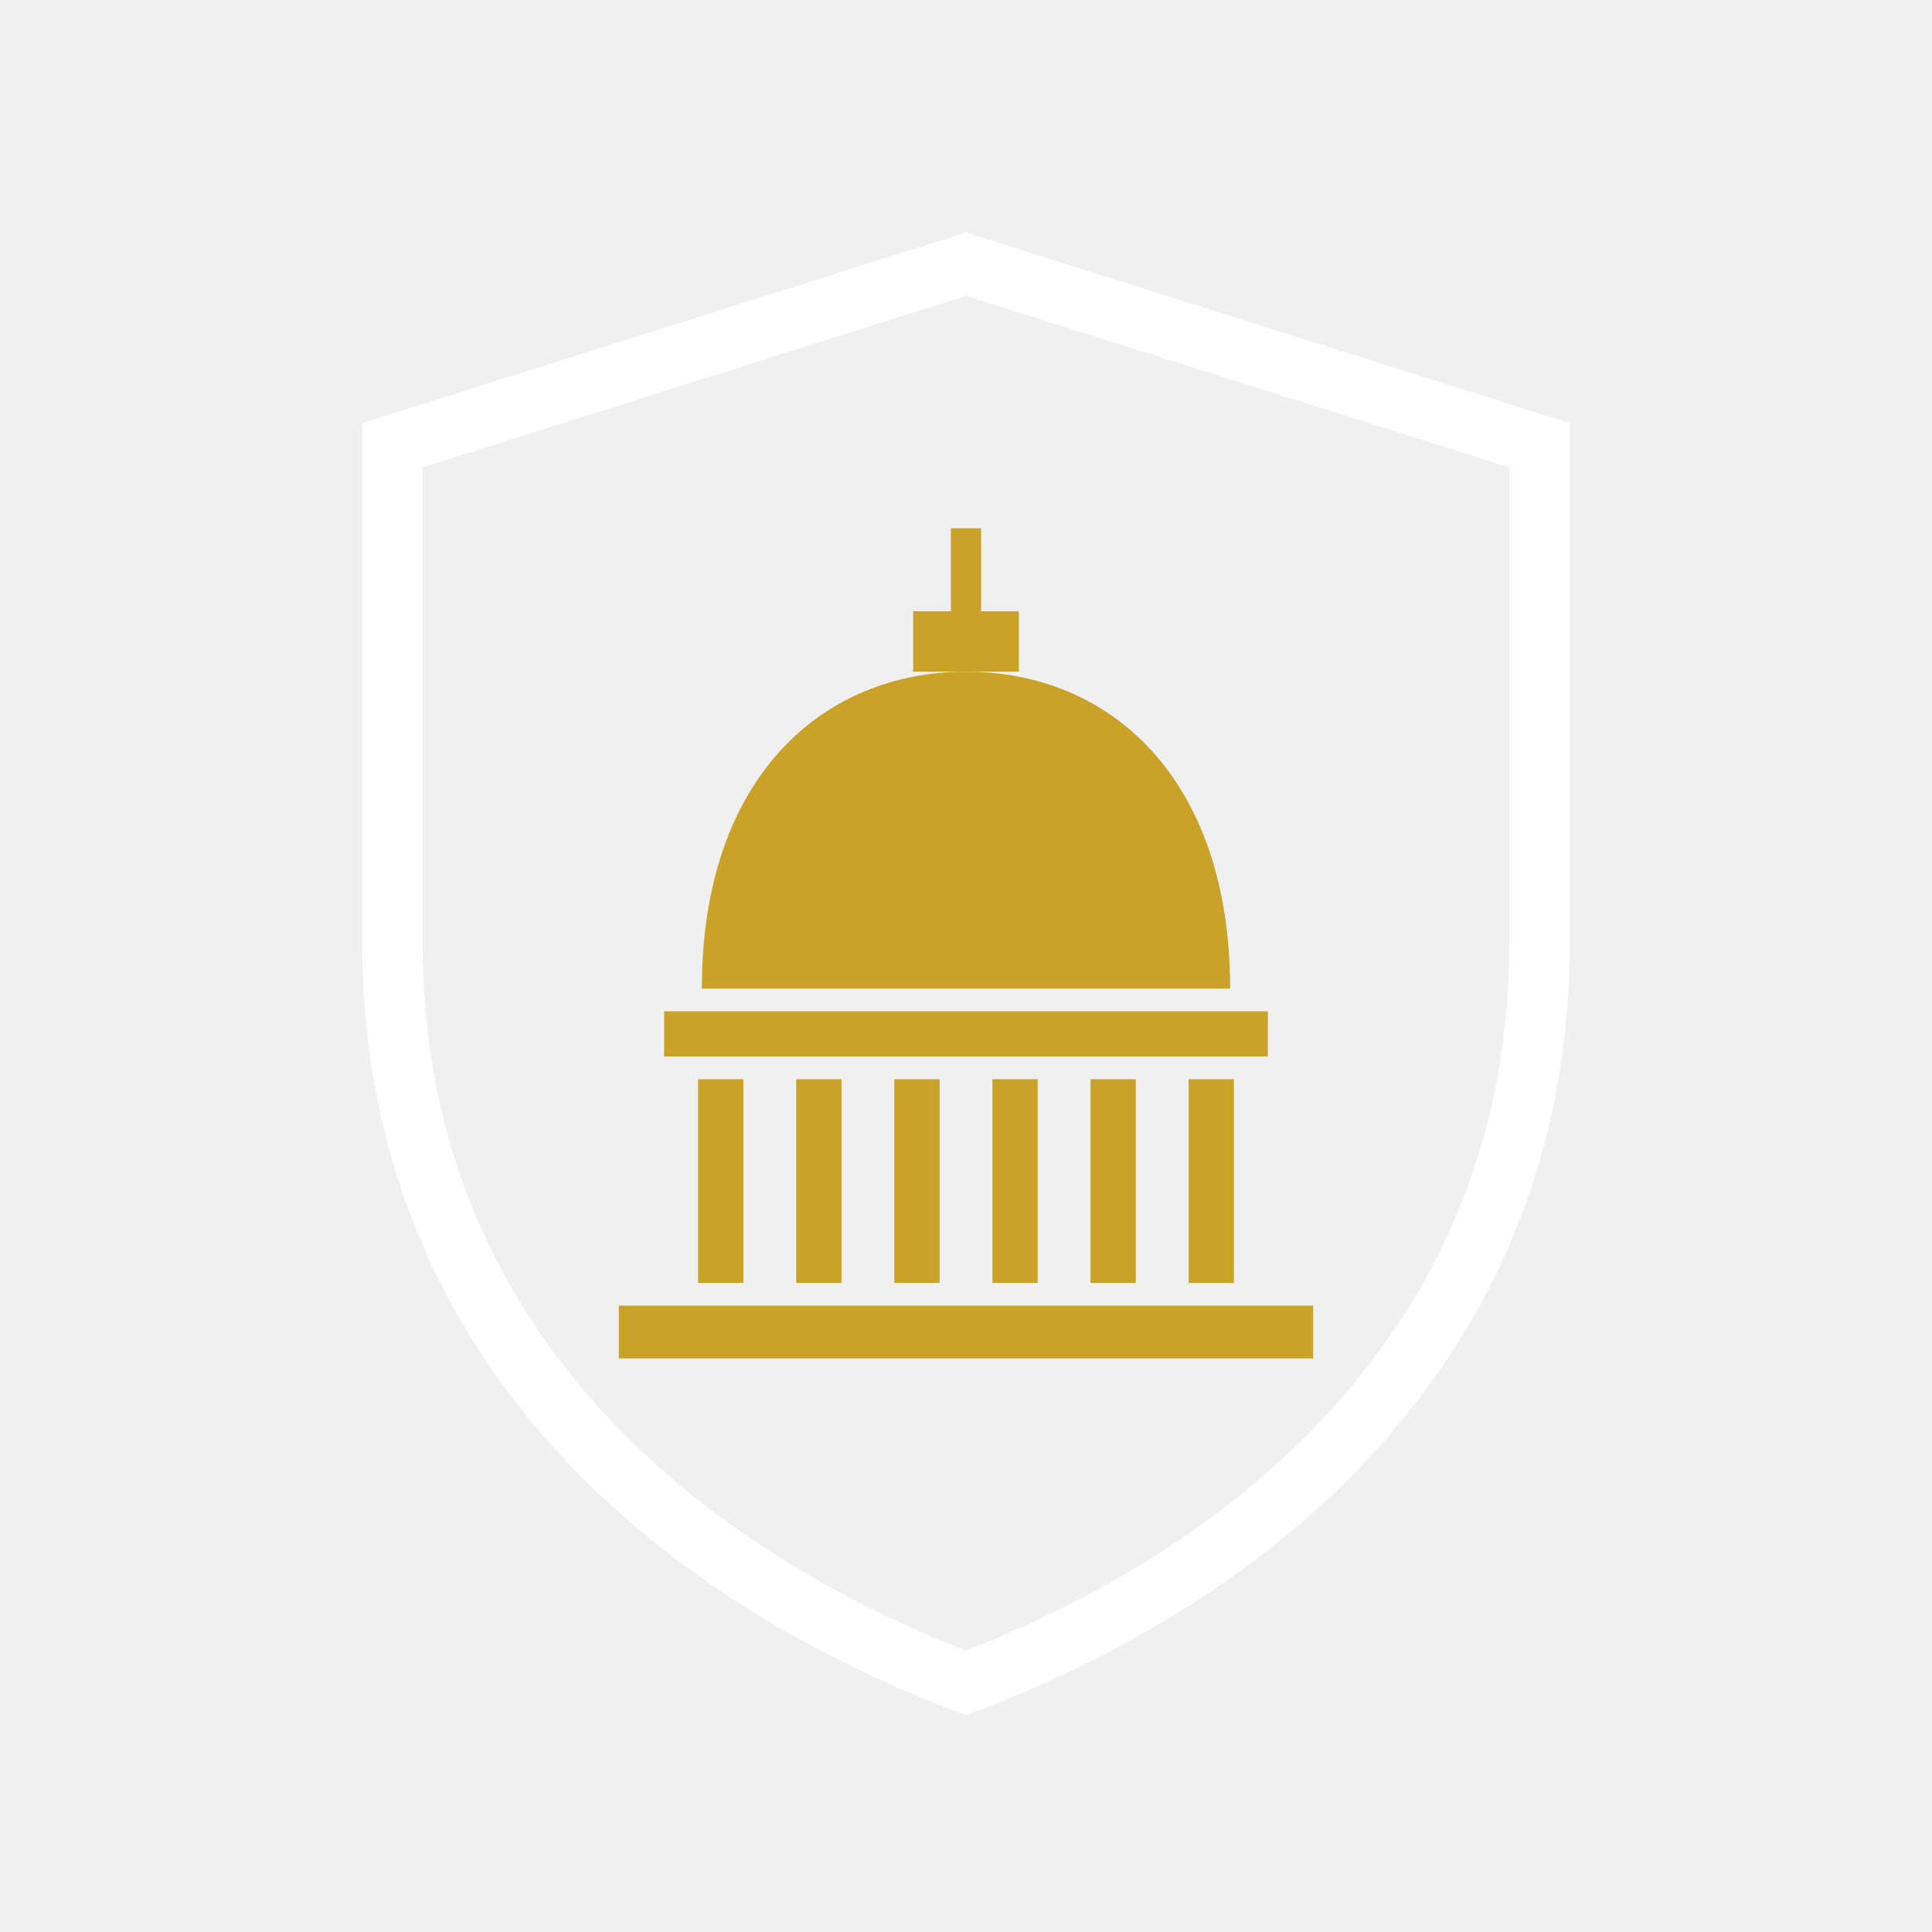
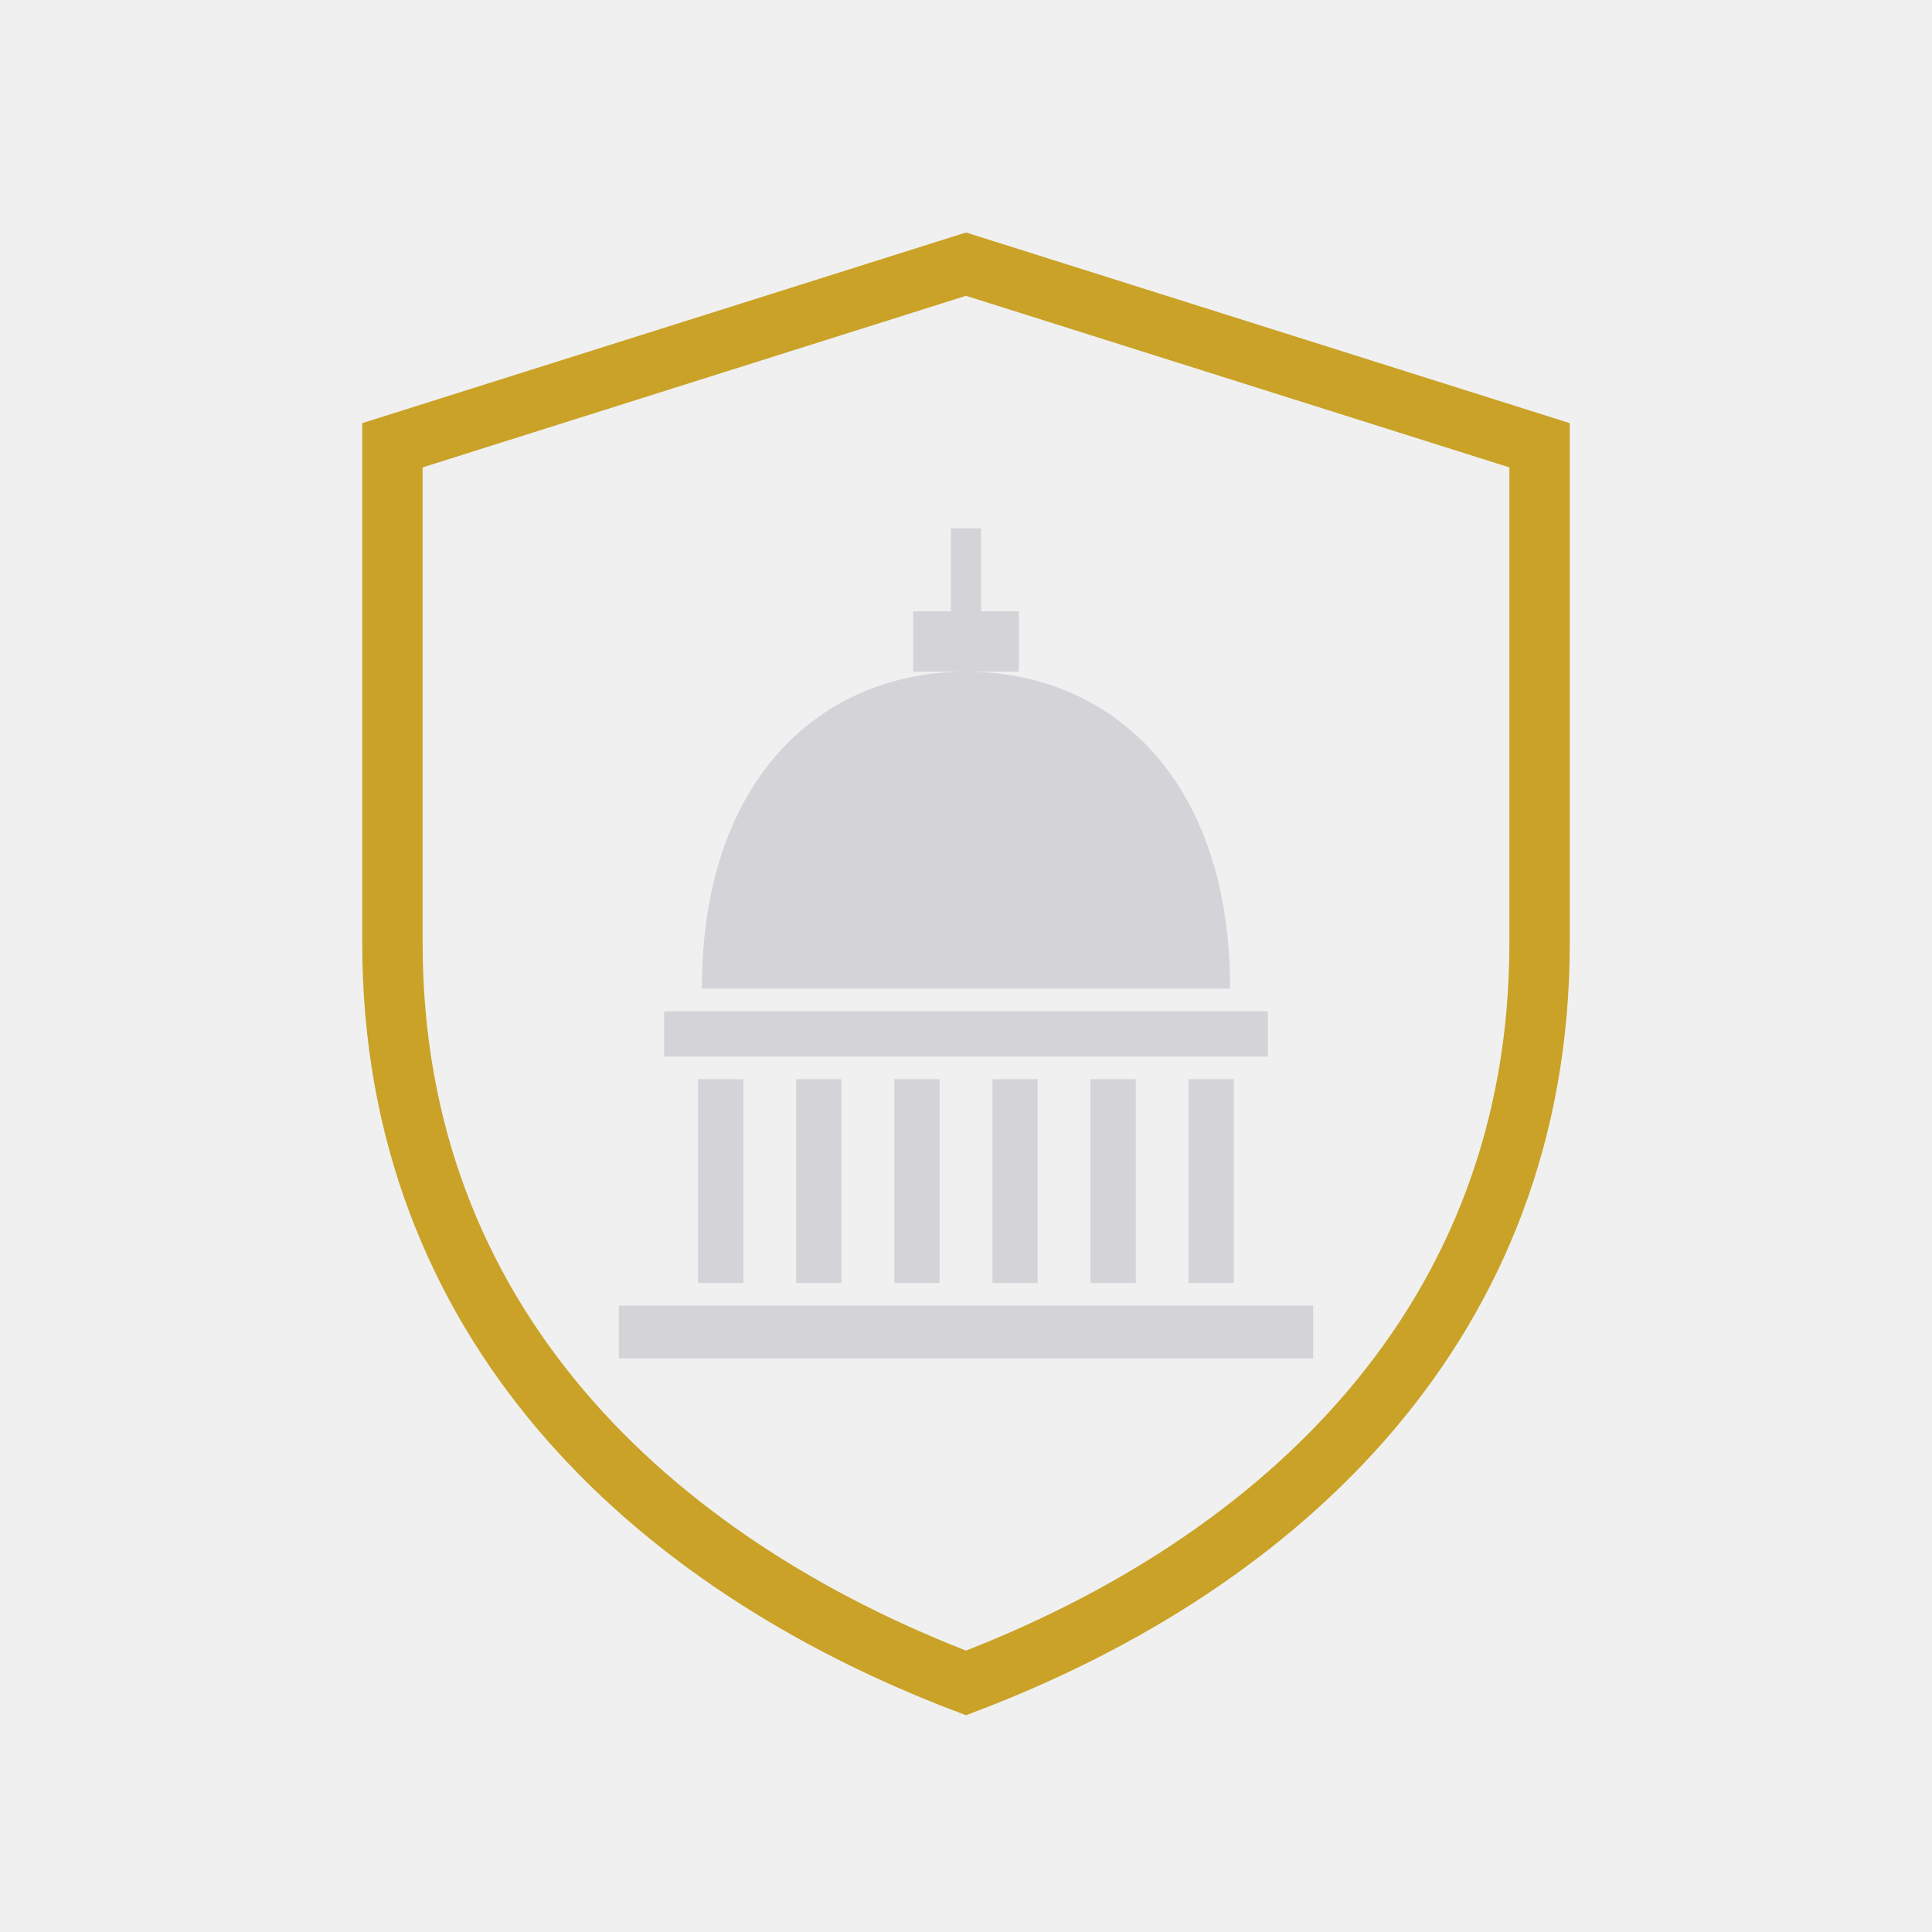
<svg xmlns="http://www.w3.org/2000/svg" width="512" height="512" viewBox="0 0 512 512">
-   <path d="M256 70 L408 118 L408 250 C408 350 340 414 256 446 C172 414 104 350 104 250 L104 118 Z" fill="none" stroke="#FFFFFF" stroke-width="16" stroke-linejoin="miter" />
-   <rect x="252" y="140" width="8" height="26" fill="#C9A227" />
-   <rect x="242" y="162" width="28" height="16" fill="#C9A227" />
-   <path d="M186 262 C186 206 218 178 256 178 C294 178 326 206 326 262 Z" fill="#C9A227" />
-   <rect x="176" y="268" width="160" height="12" fill="#C9A227" />
-   <rect x="185" y="286" width="12" height="54" fill="#C9A227" />
-   <rect x="211" y="286" width="12" height="54" fill="#C9A227" />
-   <rect x="237" y="286" width="12" height="54" fill="#C9A227" />
-   <rect x="263" y="286" width="12" height="54" fill="#C9A227" />
-   <rect x="289" y="286" width="12" height="54" fill="#C9A227" />
-   <rect x="315" y="286" width="12" height="54" fill="#C9A227" />
-   <rect x="164" y="346" width="184" height="14" fill="#C9A227" />
+   <path d="M256 70 L408 118 L408 250 C408 350 340 414 256 446 C172 414 104 350 104 250 L104 118 Z" fill="none" stroke="#C9A227" stroke-width="16" stroke-linejoin="miter" />
+   <rect x="252" y="140" width="8" height="26" fill="#D4D4D8" />
+   <rect x="242" y="162" width="28" height="16" fill="#D4D4D8" />
+   <path d="M186 262 C186 206 218 178 256 178 C294 178 326 206 326 262 Z" fill="#D4D4D8" />
+   <rect x="176" y="268" width="160" height="12" fill="#D4D4D8" />
+   <rect x="185" y="286" width="12" height="54" fill="#D4D4D8" />
+   <rect x="211" y="286" width="12" height="54" fill="#D4D4D8" />
+   <rect x="237" y="286" width="12" height="54" fill="#D4D4D8" />
+   <rect x="263" y="286" width="12" height="54" fill="#D4D4D8" />
+   <rect x="289" y="286" width="12" height="54" fill="#D4D4D8" />
+   <rect x="315" y="286" width="12" height="54" fill="#D4D4D8" />
+   <rect x="164" y="346" width="184" height="14" fill="#D4D4D8" />
</svg>
